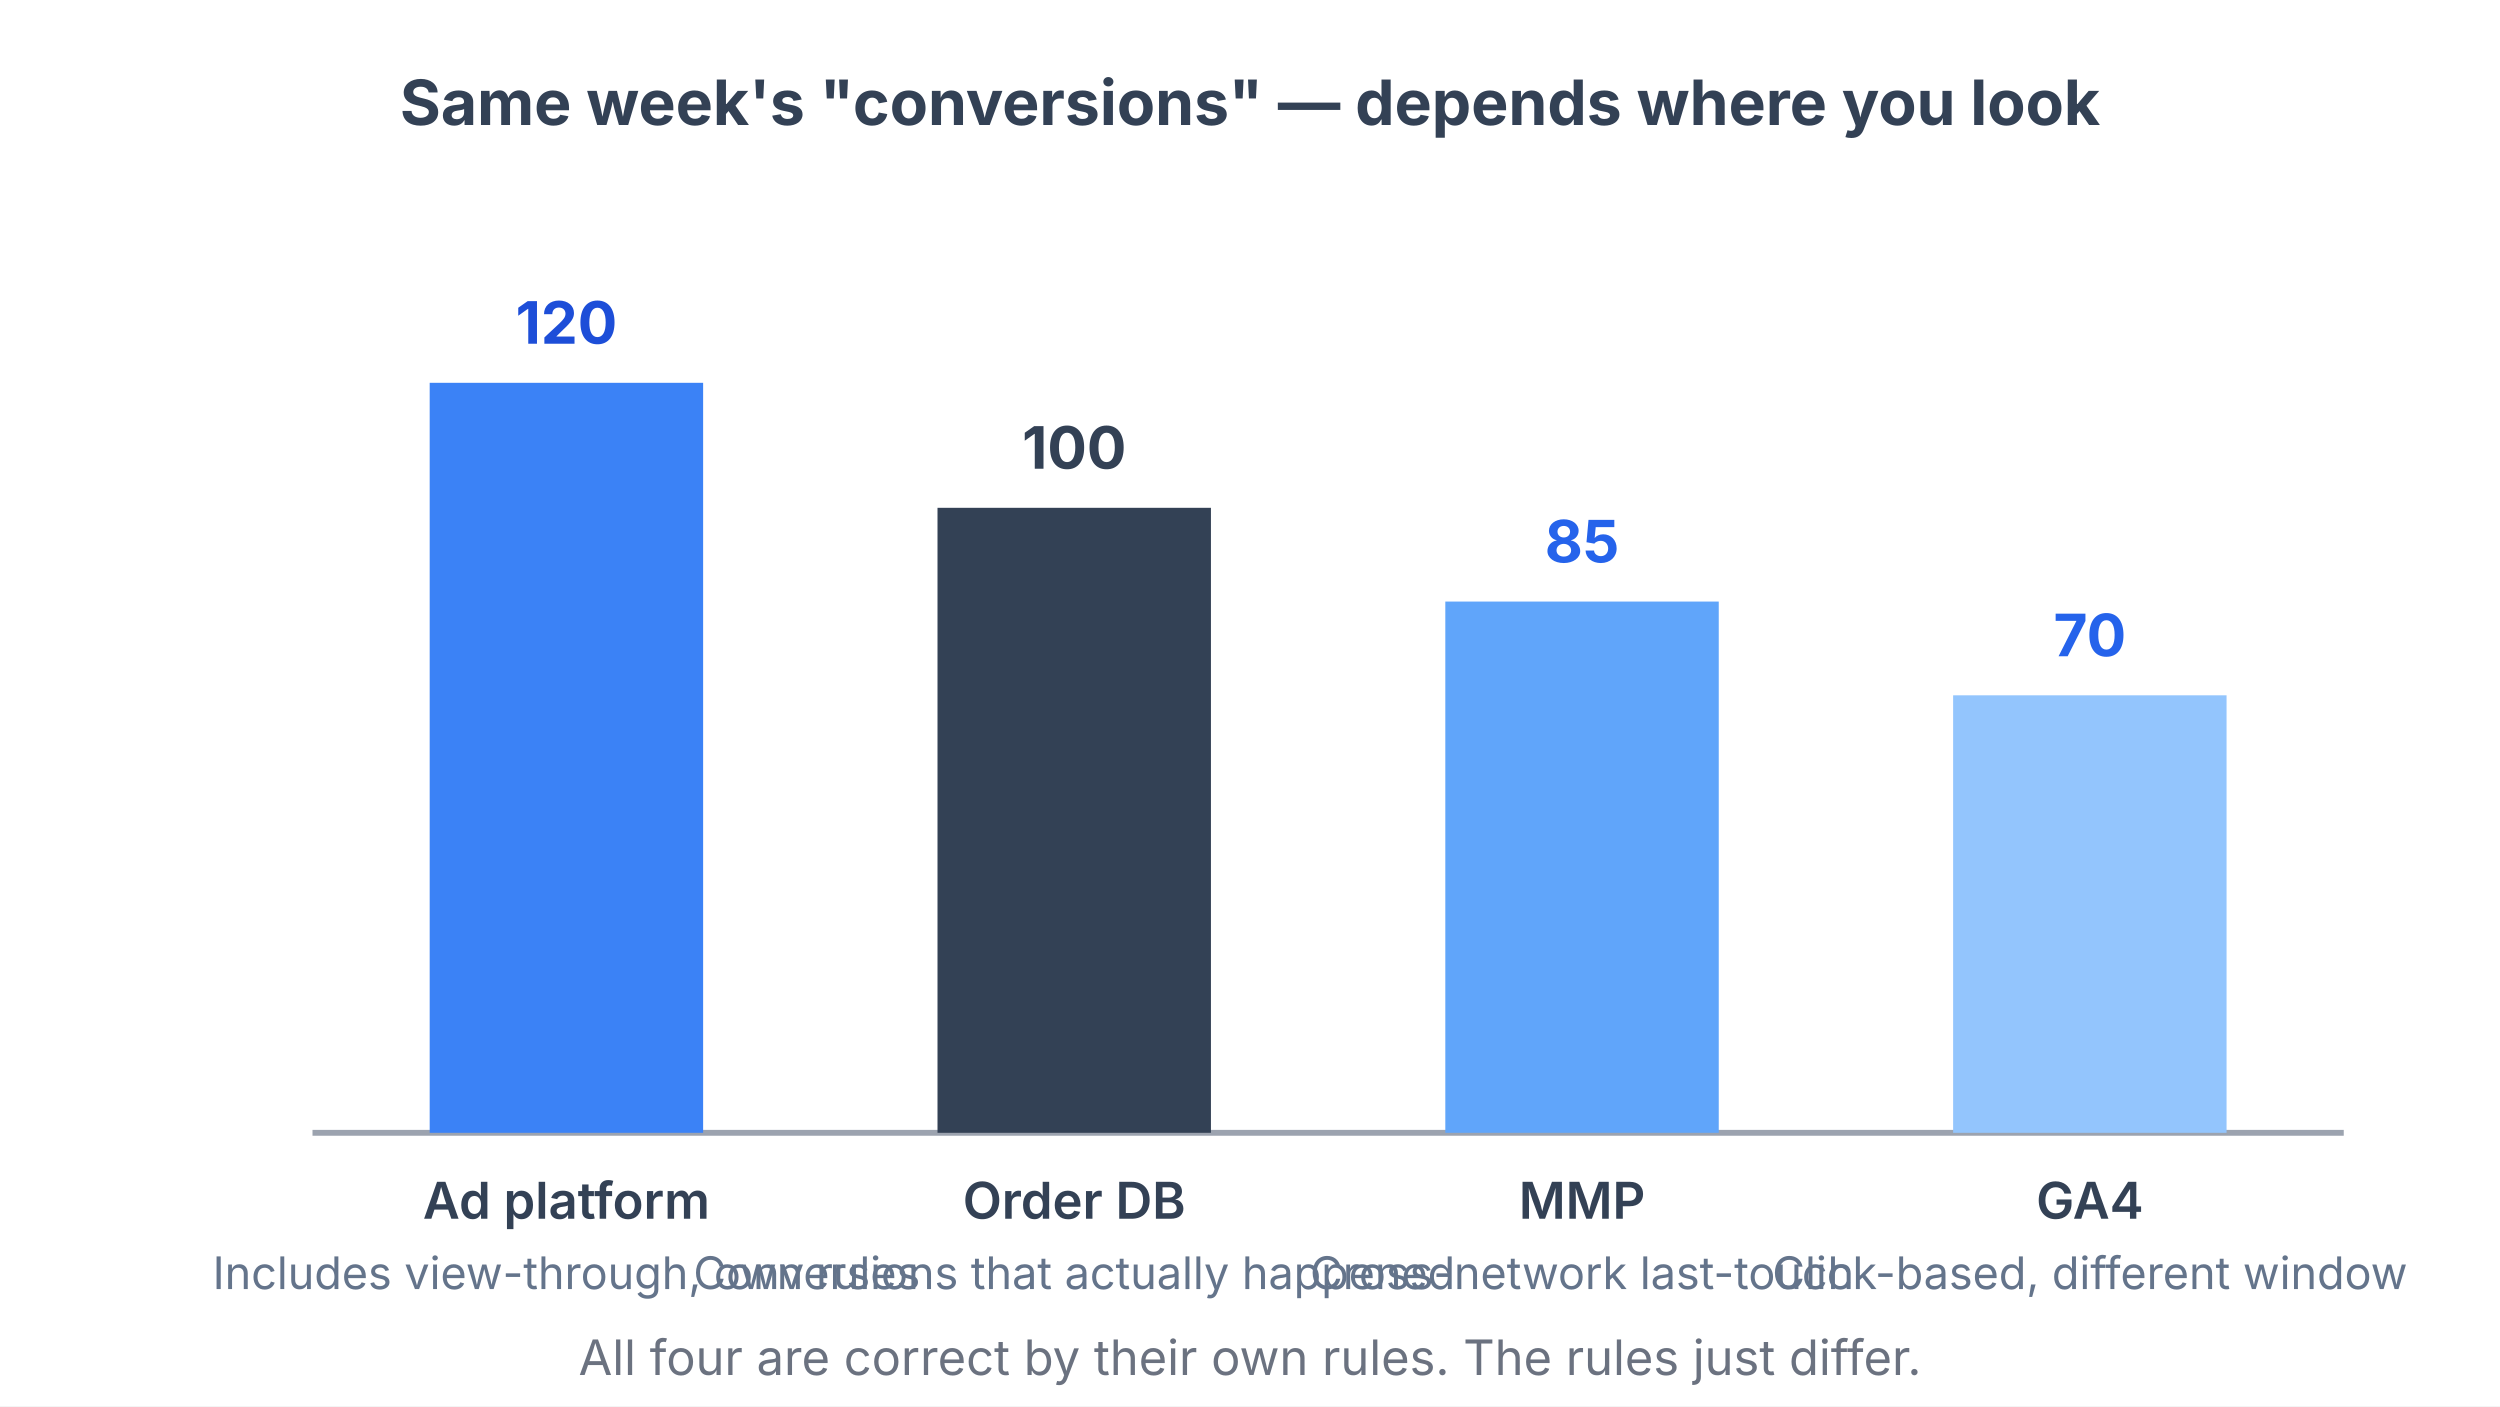
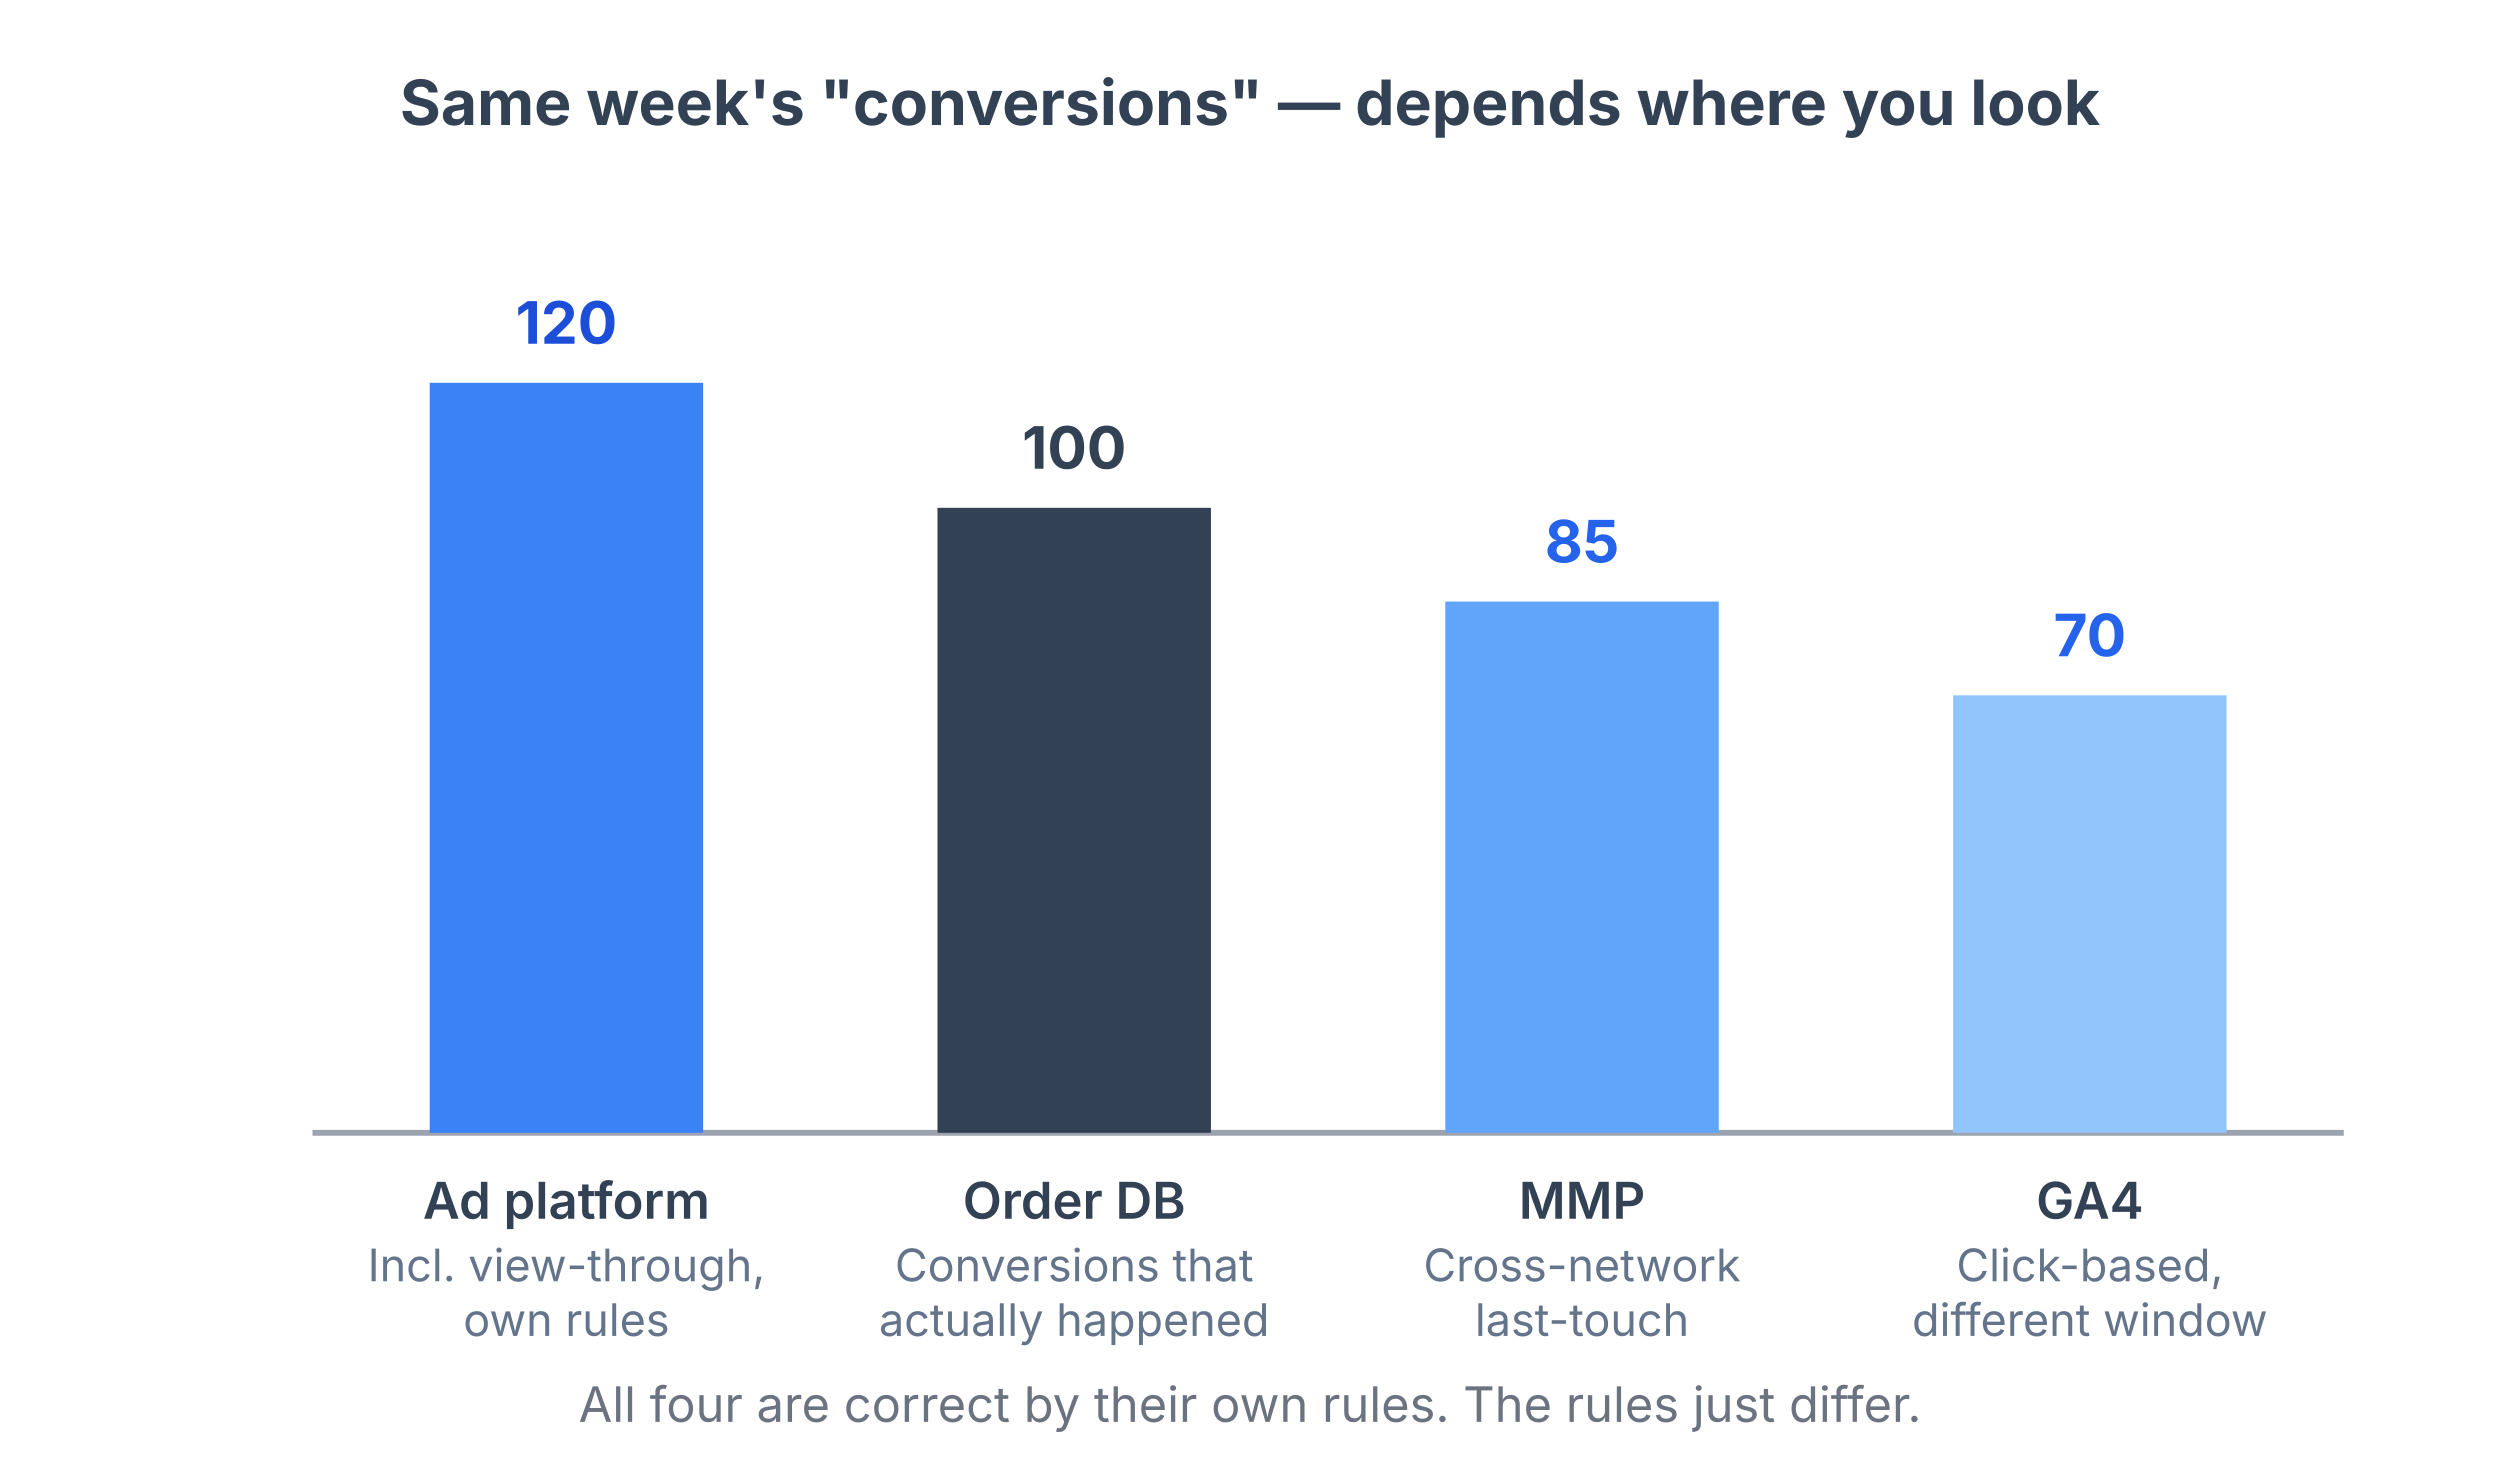
- <svg xmlns="http://www.w3.org/2000/svg" viewBox="0 0 640 360" font-family="'Inter','Helvetica Neue',Arial,sans-serif">
-   <rect x="0" y="0" width="640" height="360" fill="#ffffff" />
+ <svg xmlns="http://www.w3.org/2000/svg" viewBox="0 0 640 374" font-family="'Inter','Helvetica Neue',Arial,sans-serif">
+   <rect x="0" y="0" width="640" height="374" fill="#ffffff" />
  <text x="320" y="32" fill="#334155" font-size="16" font-weight="700" text-anchor="middle">Same week's "conversions" — depends where you look</text>
  <line x1="80" y1="290" x2="600" y2="290" stroke="#9CA3AF" stroke-width="1.5" />
  <rect x="110" y="98" width="70" height="192" fill="#3B82F6" />
  <text x="145" y="88" fill="#1D4ED8" font-size="15" font-weight="700" text-anchor="middle">120</text>
  <text x="145" y="312" fill="#334155" font-size="13" font-weight="600" text-anchor="middle">Ad platform</text>
-   <text x="145" y="330" fill="#64748B" font-size="11.5" text-anchor="middle">Includes view-through, own rules</text>
+   <text x="145" y="328" fill="#64748B" font-size="11.5" text-anchor="middle">Incl. view-through,</text>
+   <text x="145" y="342" fill="#64748B" font-size="11.5" text-anchor="middle">own rules</text>
  <rect x="240" y="130" width="70" height="160" fill="#334155" />
  <text x="275" y="120" fill="#334155" font-size="15" font-weight="700" text-anchor="middle">100</text>
  <text x="275" y="312" fill="#334155" font-size="13" font-weight="600" text-anchor="middle">Order DB</text>
-   <text x="275" y="330" fill="#64748B" font-size="11.5" text-anchor="middle">Conversions that actually happened</text>
+   <text x="275" y="328" fill="#64748B" font-size="11.5" text-anchor="middle">Conversions that</text>
+   <text x="275" y="342" fill="#64748B" font-size="11.5" text-anchor="middle">actually happened</text>
  <rect x="370" y="154" width="70" height="136" fill="#60A5FA" />
  <text x="405" y="144" fill="#2563EB" font-size="15" font-weight="700" text-anchor="middle">85</text>
  <text x="405" y="312" fill="#334155" font-size="13" font-weight="600" text-anchor="middle">MMP</text>
-   <text x="405" y="330" fill="#64748B" font-size="11.5" text-anchor="middle">Cross-network last-touch</text>
+   <text x="405" y="328" fill="#64748B" font-size="11.5" text-anchor="middle">Cross-network</text>
+   <text x="405" y="342" fill="#64748B" font-size="11.5" text-anchor="middle">last-touch</text>
  <rect x="500" y="178" width="70" height="112" fill="#93C5FD" />
  <text x="535" y="168" fill="#2563EB" font-size="15" font-weight="700" text-anchor="middle">70</text>
  <text x="535" y="312" fill="#334155" font-size="13" font-weight="600" text-anchor="middle">GA4</text>
-   <text x="535" y="330" fill="#64748B" font-size="11.5" text-anchor="middle">Click-based, different window</text>
-   <text x="320" y="352" fill="#6B7280" font-size="12.5" text-anchor="middle">All four are correct by their own rules. The rules just differ.</text>
+   <text x="535" y="328" fill="#64748B" font-size="11.5" text-anchor="middle">Click-based,</text>
+   <text x="535" y="342" fill="#64748B" font-size="11.5" text-anchor="middle">different window</text>
+   <text x="320" y="364" fill="#6B7280" font-size="12.5" text-anchor="middle">All four are correct by their own rules. The rules just differ.</text>
</svg>
